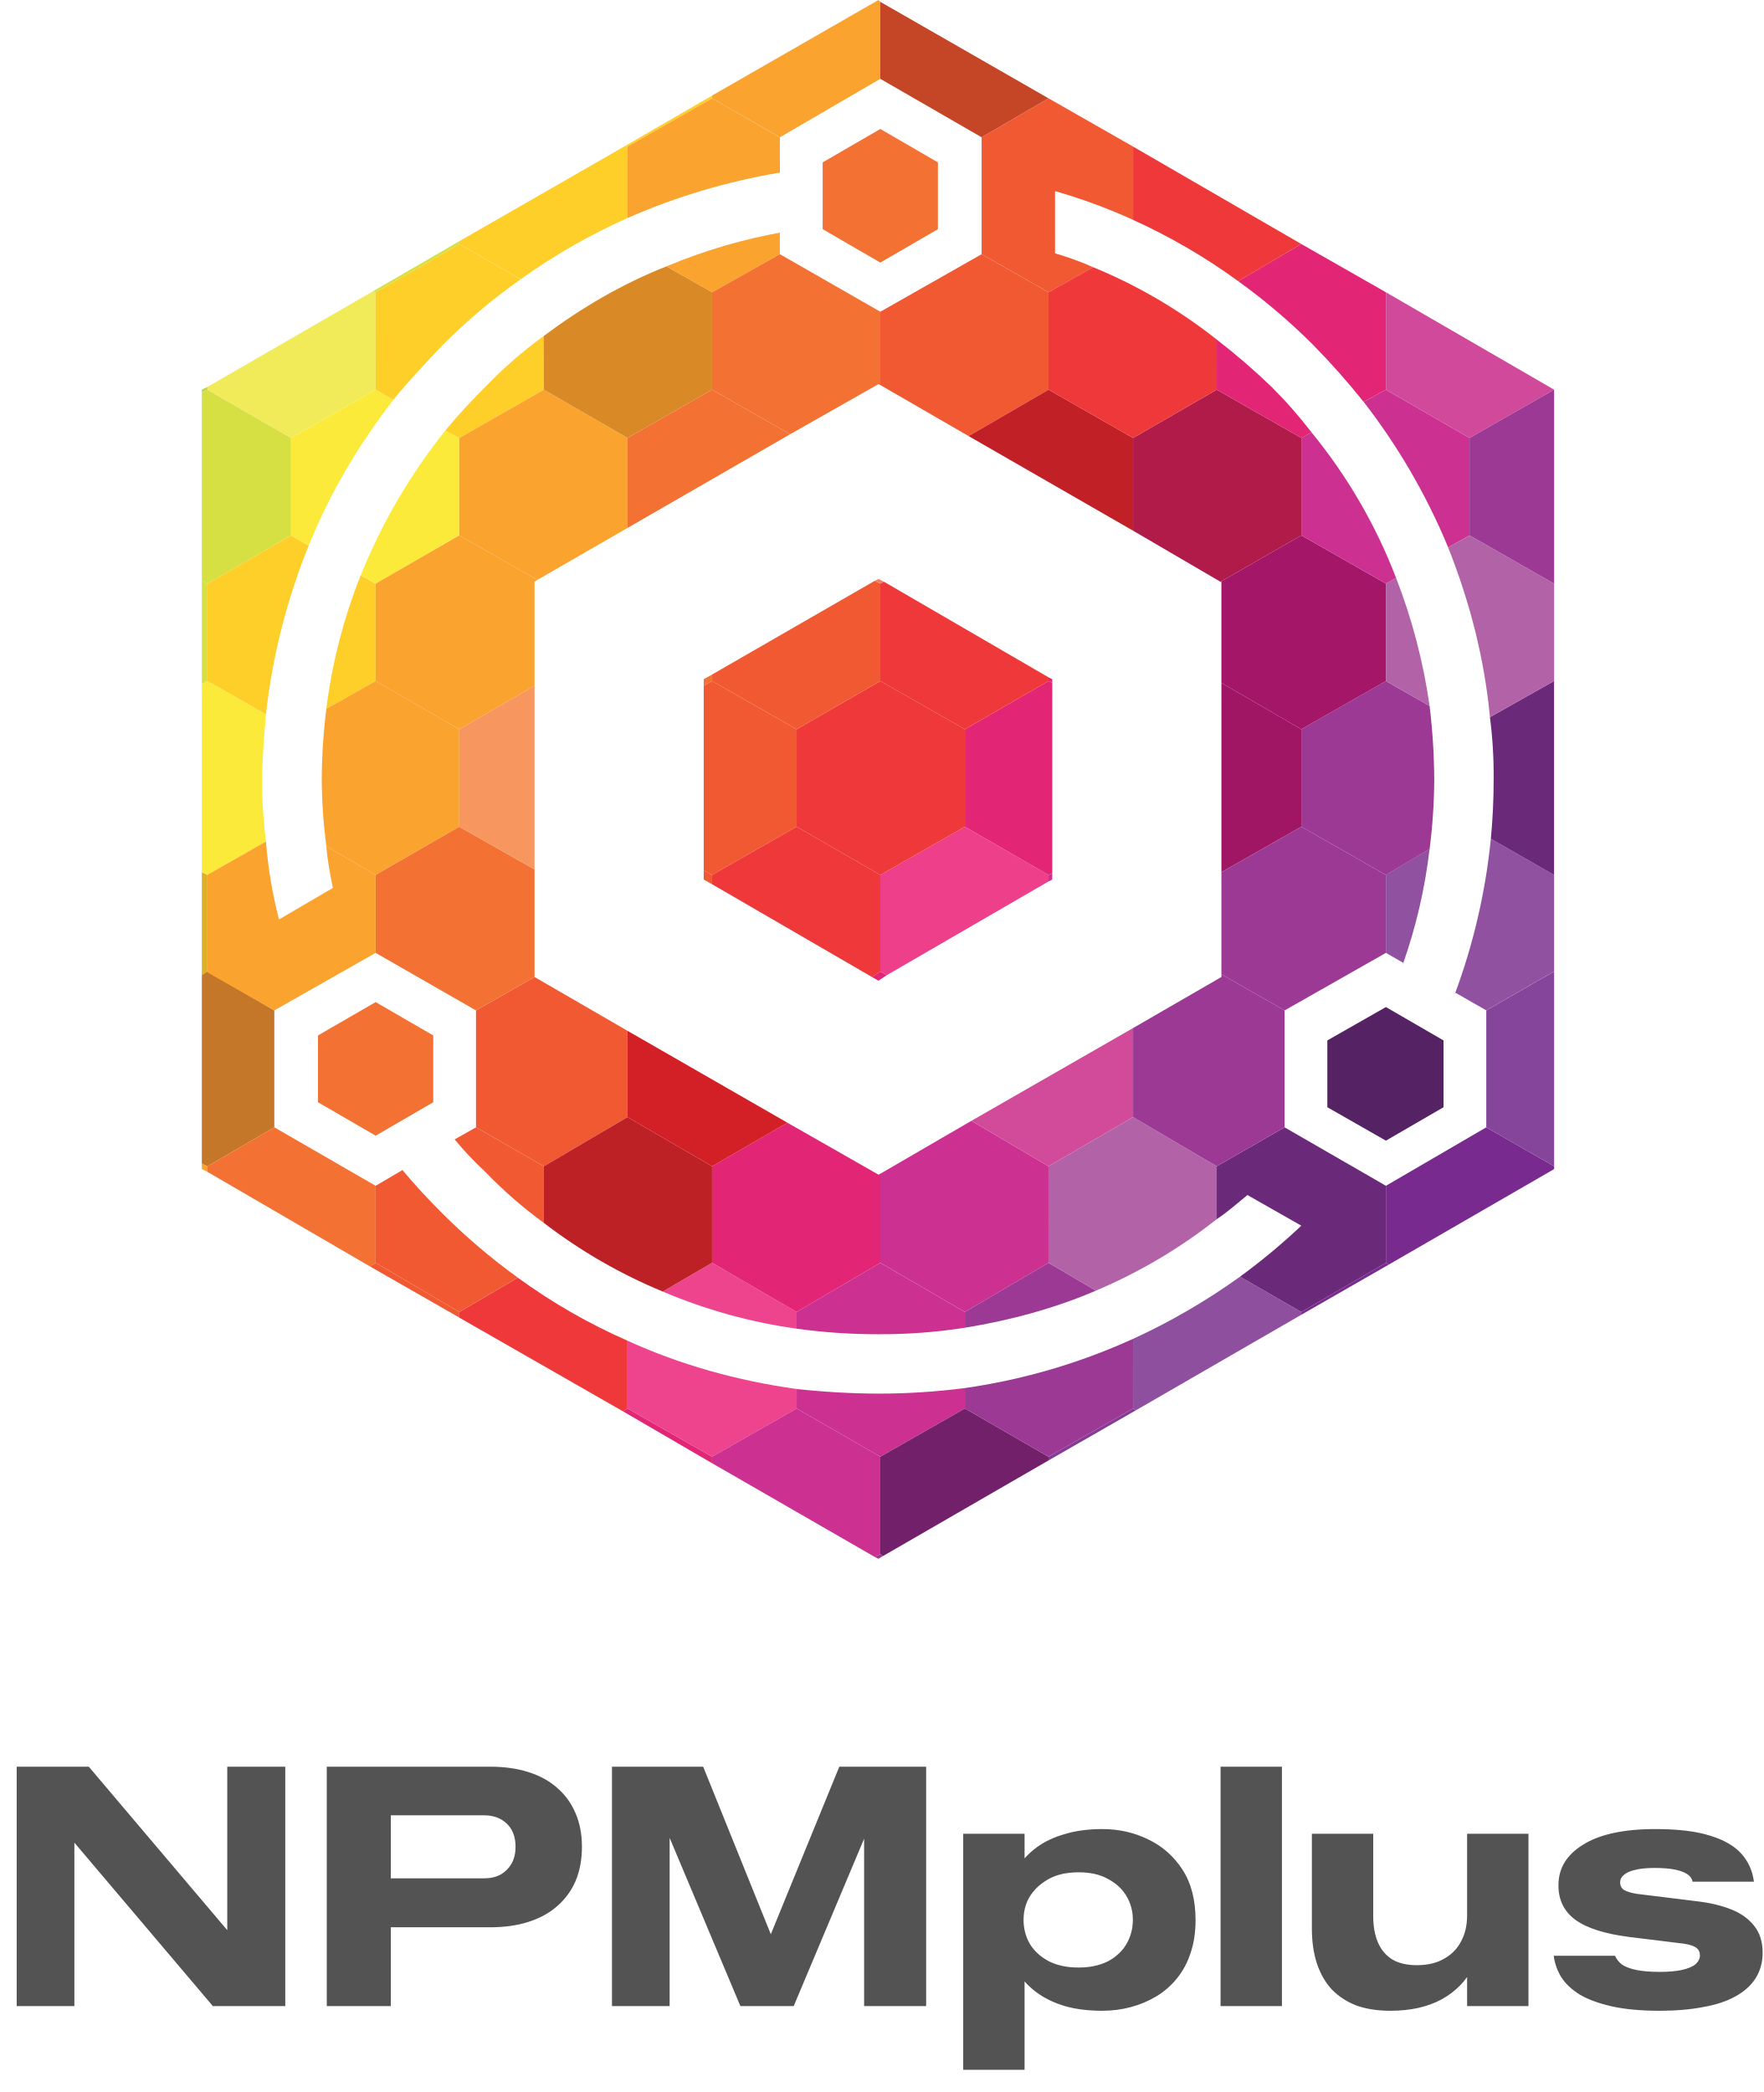
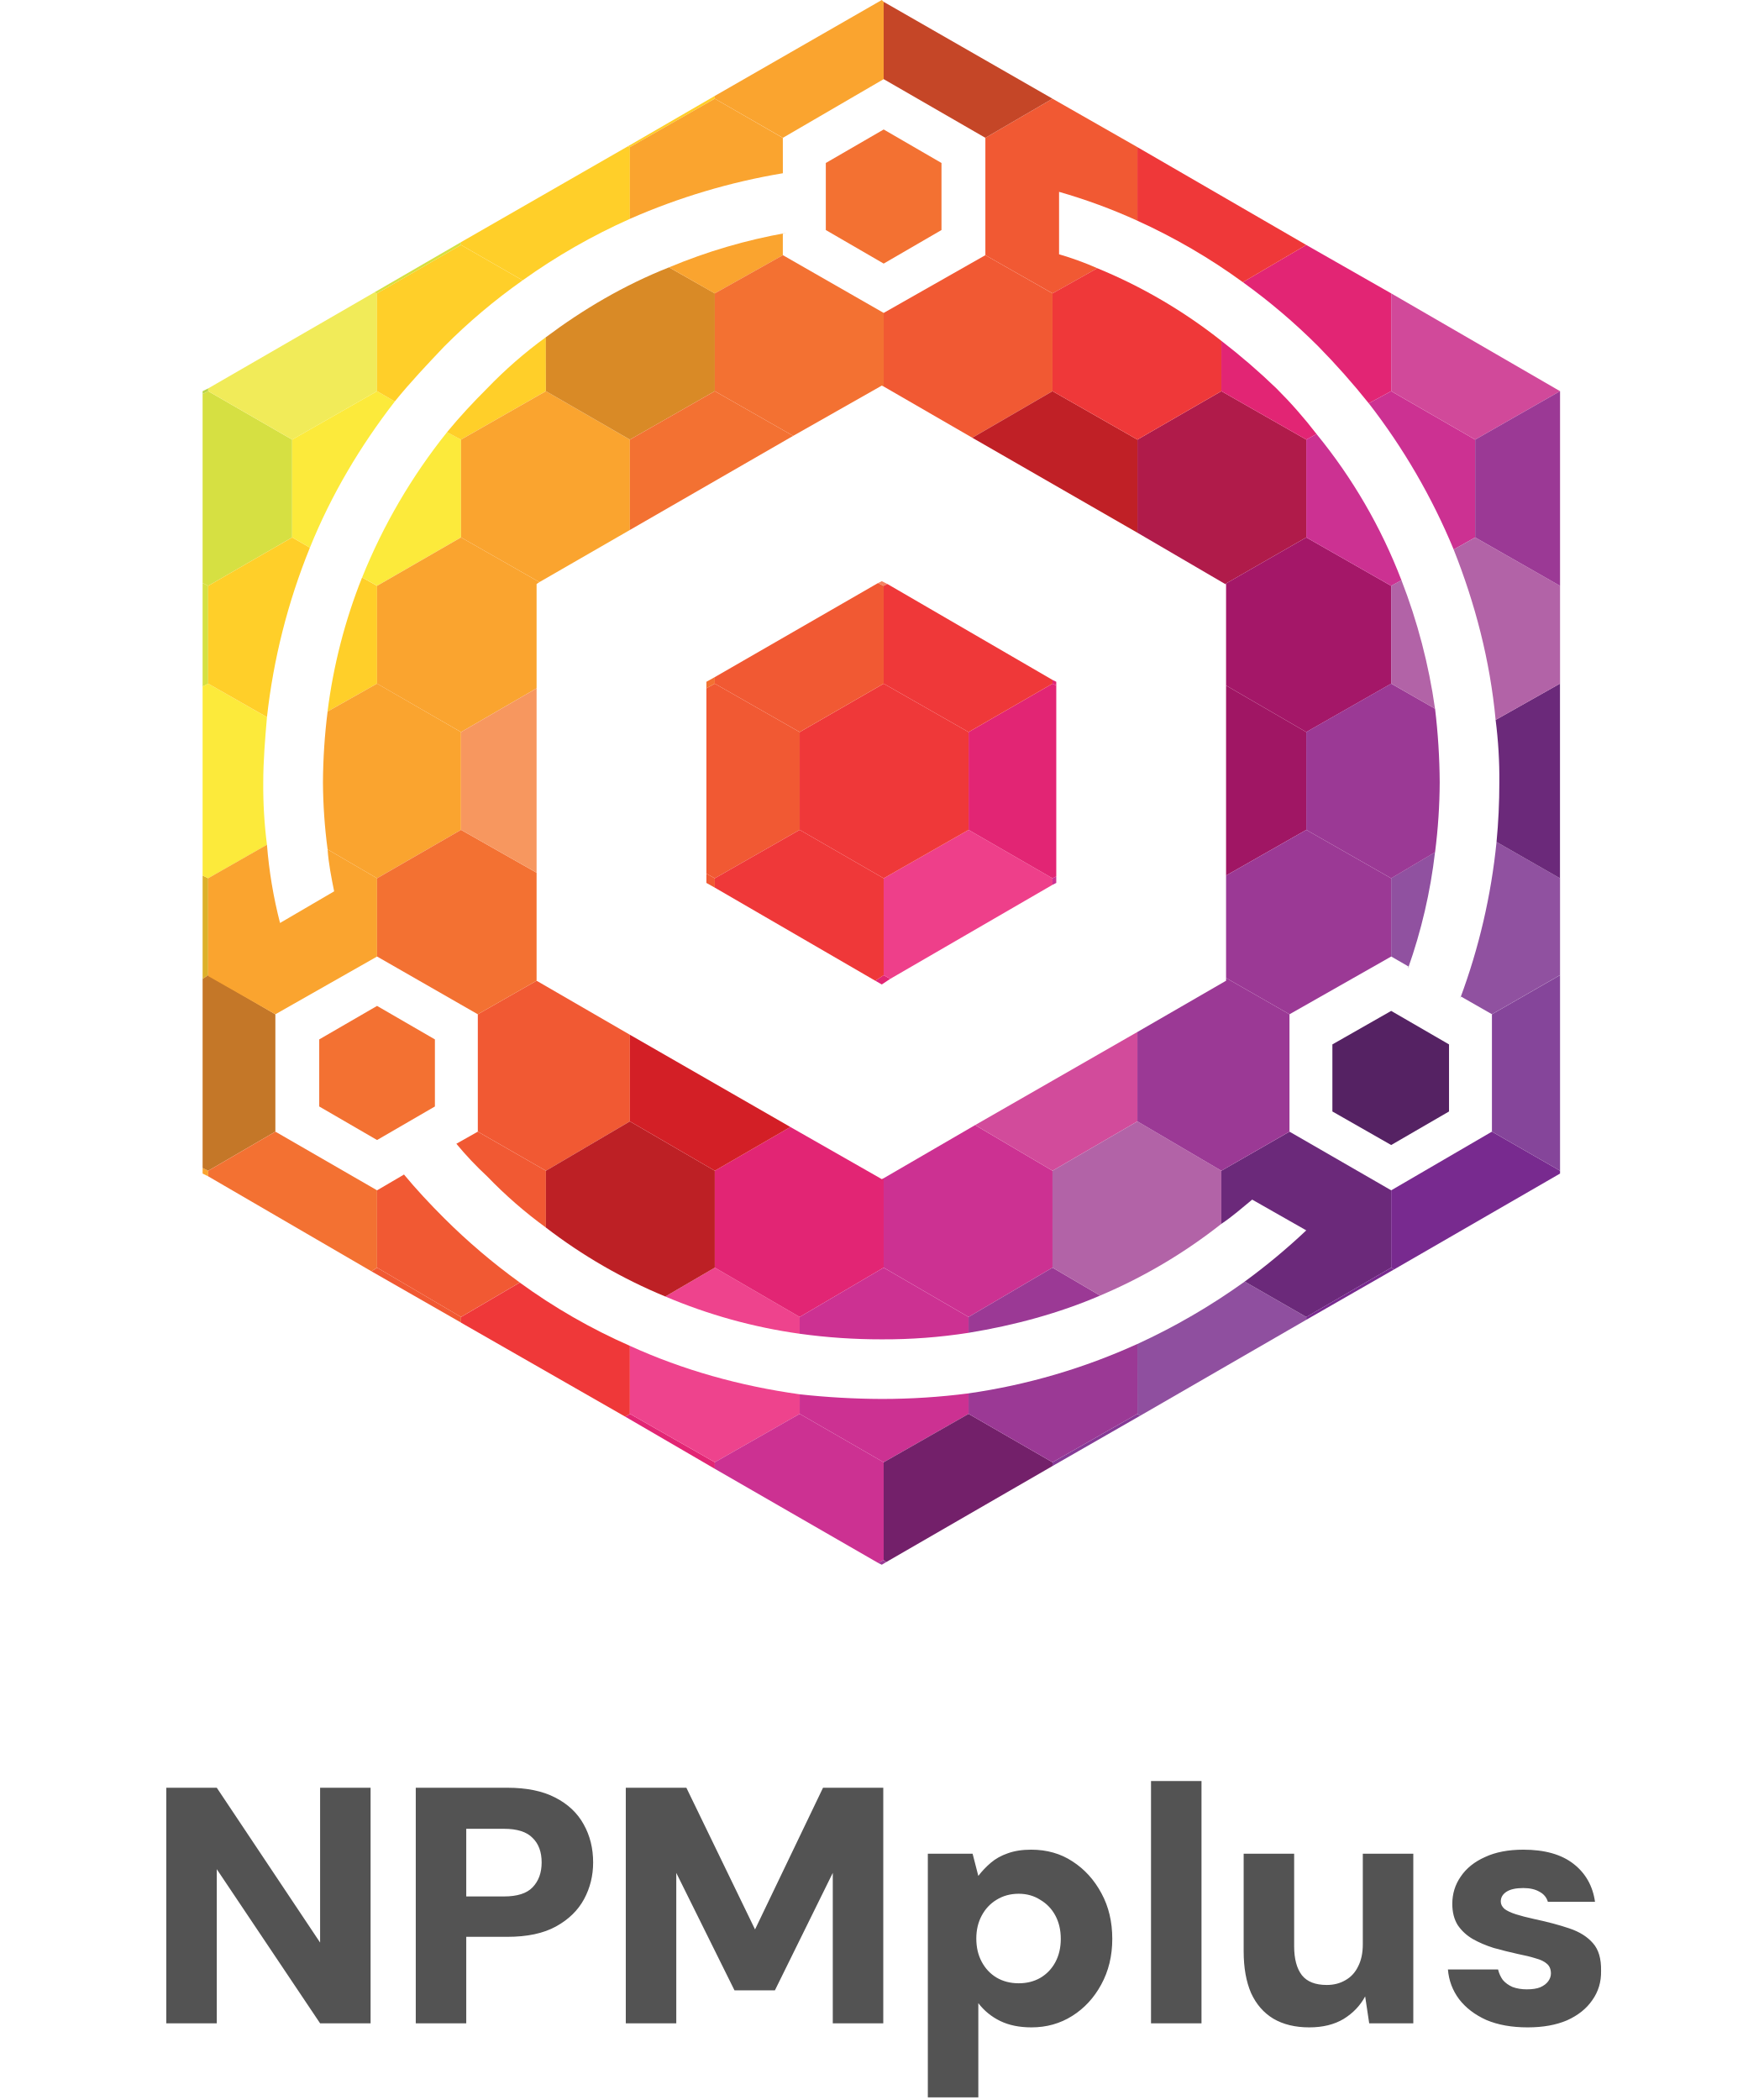
- <svg xmlns="http://www.w3.org/2000/svg" width="1293" height="1534" viewBox="0 0 1293 1534" fill="none">
+ <svg xmlns="http://www.w3.org/2000/svg" width="1288" height="1534" viewBox="0 0 1288 1534" fill="none">
  <path fill-rule="evenodd" clip-rule="evenodd" d="M152.087 859.287V855.213L148 853.169V857.256L152.087 859.287Z" fill="#FAA42F" />
  <path fill-rule="evenodd" clip-rule="evenodd" d="M148 715.053L152.087 712.329V641.568L148 639.549V715.053Z" fill="#DDB02A" />
  <path fill-rule="evenodd" clip-rule="evenodd" d="M148 853.169L152.087 855.213L201.15 826.631V740.91L152.087 712.329L148 715.053V853.169Z" fill="#C47728" />
  <path fill-rule="evenodd" clip-rule="evenodd" d="M271.351 928.674L275.438 925.974L336.773 962.023V966.122L271.351 928.674Z" fill="#F15933" />
  <path fill-rule="evenodd" clip-rule="evenodd" d="M271.351 928.674L275.438 925.974V869.504L201.15 826.631L152.086 855.213V859.287L271.351 928.674Z" fill="#F37132" />
  <path fill-rule="evenodd" clip-rule="evenodd" d="M148 501.432L152.087 499.389V427.947L148 425.892V501.432Z" fill="#D6E042" />
  <path fill-rule="evenodd" clip-rule="evenodd" d="M148 639.549L152.074 641.568L195.008 617.085C193.072 601.969 192.166 586.739 192.296 571.5C192.296 555.835 193.658 539.501 195.008 523.872L152.074 499.353L148 501.396V639.549Z" fill="#FCEA3B" />
  <path fill-rule="evenodd" clip-rule="evenodd" d="M152.075 713.01L201.15 740.91L275.438 698.719V641.556L239.304 620.49C239.997 630.707 242.04 640.899 244.083 651.103L204.556 674.212C199.724 655.47 196.529 636.343 195.008 617.048L152.075 641.531V713.01Z" fill="#FAA42F" />
  <path fill-rule="evenodd" clip-rule="evenodd" d="M275.438 925.974V869.504L295.189 857.937L294.52 857.268C304.056 868.822 314.272 879.696 324.501 889.912C341.631 906.989 360.087 922.683 379.694 936.847L336.76 962.023L275.438 925.974ZM349.032 826.643L398.777 855.213V896.711C383.401 885.513 369.035 872.99 355.843 859.287C347.826 851.862 340.313 843.911 333.355 835.485L349.032 826.643Z" fill="#F15933" />
  <path fill-rule="evenodd" clip-rule="evenodd" d="M522.14 1072.93V1068.16L460.124 1032.8L456.719 1034.84L522.14 1072.93Z" fill="#E22574" />
  <path fill-rule="evenodd" clip-rule="evenodd" d="M456.719 1034.84L460.124 1032.8V983.113C431.728 970.648 404.762 955.152 379.694 936.896L336.761 962.072V966.171L456.719 1034.84Z" fill="#EF3839" />
  <path fill-rule="evenodd" clip-rule="evenodd" d="M148 287.787L152.087 285.744V283.713L148 285.744V287.787Z" fill="#BBD64B" />
  <path fill-rule="evenodd" clip-rule="evenodd" d="M148 425.891L152.087 427.947L213.422 392.566V321.136L152.087 285.744L148 287.787V425.891Z" fill="#D6E042" />
  <path fill-rule="evenodd" clip-rule="evenodd" d="M152.075 499.353L195.008 523.835C199.725 481.327 210.28 439.672 226.375 400.046L213.422 392.579L152.075 427.947V499.353ZM239.304 519.761L275.438 499.353V427.947L264.492 421.805C251.958 453.266 243.482 486.195 239.267 519.798L239.304 519.761Z" fill="#FFCF29" />
  <path fill-rule="evenodd" clip-rule="evenodd" d="M239.303 620.49L275.438 641.568L336.76 606.199V534.757L275.438 499.353L239.303 519.761C237.139 536.912 236.005 554.177 235.91 571.464C236.005 587.849 237.139 604.212 239.303 620.454V620.49Z" fill="#FAA42F" />
  <path fill-rule="evenodd" clip-rule="evenodd" d="M349.033 740.91L391.966 716.403L460.124 755.87V819.139L398.789 855.213L349.033 826.631V740.91Z" fill="#F15933" />
  <path fill-rule="evenodd" clip-rule="evenodd" d="M460.124 1032.8L522.152 1068.16L584.181 1032.8V1018.51C540.554 1012.42 498.983 1000.82 460.124 983.113V1032.8ZM584.181 974.271V962.023L522.152 925.974L486.018 947.063C517.396 960.409 550.398 969.557 584.169 974.271H584.181Z" fill="#EE438D" />
  <path fill-rule="evenodd" clip-rule="evenodd" d="M349.032 740.91L391.966 716.403V637.493L336.773 606.199L275.438 641.568V698.719L349.032 740.91Z" fill="#F37132" />
  <path fill-rule="evenodd" clip-rule="evenodd" d="M641.405 1141.65L645.504 1139.61V1068.16L584.156 1032.8L522.14 1068.16V1072.93L641.405 1141.65Z" fill="#CC3192" />
  <path fill-rule="evenodd" clip-rule="evenodd" d="M486.006 947.063L522.14 925.974V855.213L460.112 819.139L398.765 855.213V896.711C425.502 917.255 454.831 934.185 485.994 947.063H486.006Z" fill="#BD2025" />
  <path fill-rule="evenodd" clip-rule="evenodd" d="M647.522 1140.97L645.504 1139.61L641.405 1141.65L644.129 1143L647.522 1140.97Z" fill="#9B3995" />
  <path fill-rule="evenodd" clip-rule="evenodd" d="M152.086 285.744L213.422 321.137L275.438 285.744V214.302L273.394 213.621L152.086 283.713V285.744Z" fill="#F1EB59" />
  <path fill-rule="evenodd" clip-rule="evenodd" d="M213.422 392.578L226.375 400.046C242.04 361.248 263.166 325.855 288.403 293.236L275.45 285.744L213.422 321.136V392.578ZM264.504 421.768L275.45 427.91L336.773 392.542V321.136L326.557 315.688C300.801 347.835 279.902 383.589 264.528 421.805L264.504 421.768Z" fill="#FCEA3B" />
  <path fill-rule="evenodd" clip-rule="evenodd" d="M275.438 499.389L336.773 534.757L391.966 502.782V426.597L394.021 425.223L336.773 392.567L275.438 427.947V499.389Z" fill="#FAA42F" />
  <path fill-rule="evenodd" clip-rule="evenodd" d="M522.14 925.974L584.156 962.023L645.504 925.974V860.662L644.129 861.331L577.345 823.238L522.14 855.213V925.974Z" fill="#E22574" />
  <path fill-rule="evenodd" clip-rule="evenodd" d="M336.773 606.199L391.966 637.493V502.782L336.773 534.757V606.199Z" fill="#F7975F" />
  <path fill-rule="evenodd" clip-rule="evenodd" d="M584.157 1032.8L645.492 1068.16L707.52 1032.8V1017.82C686.499 1020.54 665.325 1021.9 644.13 1021.9C624.097 1021.83 604.082 1020.69 584.169 1018.51L584.157 1032.8ZM707.508 973.59V962.023L645.48 925.974L584.145 962.023V974.271C604.012 977.027 624.048 978.393 644.105 978.357C665.329 978.458 686.526 976.864 707.496 973.59H707.508Z" fill="#CC3192" />
  <path fill-rule="evenodd" clip-rule="evenodd" d="M460.124 819.139L522.14 855.213L577.345 823.238L460.124 755.87V819.139Z" fill="#D31F26" />
  <path fill-rule="evenodd" clip-rule="evenodd" d="M645.504 1139.61L647.523 1140.97L768.831 1070.89V1068.16L707.52 1032.8L645.504 1068.16V1139.61Z" fill="#73206A" />
  <path fill-rule="evenodd" clip-rule="evenodd" d="M273.395 213.621L275.438 214.302L336.773 178.934V176.878L273.395 213.621Z" fill="#D6E042" />
  <path fill-rule="evenodd" clip-rule="evenodd" d="M275.438 285.744L288.391 293.236C299.957 278.945 312.241 266.029 324.501 253.1C342.145 235.365 361.3 219.201 381.75 204.791L336.749 178.946L275.426 214.314L275.438 285.744ZM326.52 315.688L336.737 321.137L398.765 285.744V246.301C383.378 257.481 369.011 270 355.832 283.713C345.615 293.905 336.08 304.097 326.532 315.688H326.52Z" fill="#FFCF29" />
  <path fill-rule="evenodd" clip-rule="evenodd" d="M336.773 392.566L394.021 425.222L460.124 387.13V321.136L398.789 285.744L336.773 321.136V392.566Z" fill="#FAA42F" />
  <path fill-rule="evenodd" clip-rule="evenodd" d="M832.902 1034.13L830.847 1032.8L768.831 1068.16V1070.89L832.902 1034.13Z" fill="#853A96" />
  <path fill-rule="evenodd" clip-rule="evenodd" d="M645.504 925.974L707.52 962.023L768.831 925.974V855.213L712.288 821.863L645.504 860.661V925.974Z" fill="#CC3192" />
  <path fill-rule="evenodd" clip-rule="evenodd" d="M707.508 1032.8L768.831 1068.16L830.859 1032.8V981.714C791.669 999.558 750.134 1011.72 707.508 1017.82V1032.8ZM803.591 946.382L768.831 925.974L707.508 962.023V973.59C740.906 968.141 773.598 959.299 803.591 946.382Z" fill="#9B3995" />
  <path fill-rule="evenodd" clip-rule="evenodd" d="M336.761 178.934L381.762 204.779C406.305 187.205 432.564 172.161 460.136 159.875V107.492L458.762 106.811L336.773 176.878L336.761 178.934Z" fill="#FFCF29" />
  <path fill-rule="evenodd" clip-rule="evenodd" d="M398.777 285.744L460.124 321.137L522.153 285.744V214.302L488.706 195.292C455.989 208.233 426.009 225.917 398.704 246.374L398.777 285.744Z" fill="#D98A26" />
  <path fill-rule="evenodd" clip-rule="evenodd" d="M830.847 1032.8L832.89 1034.15L954.198 964.079V962.023L909.197 936.178C884.596 953.853 858.35 969.118 830.823 981.763L830.847 1032.8Z" fill="#8F4F9F" />
  <path fill-rule="evenodd" clip-rule="evenodd" d="M579.389 318.388L522.14 285.744L460.124 321.136V387.13L579.389 318.388Z" fill="#F37132" />
  <path fill-rule="evenodd" clip-rule="evenodd" d="M712.288 821.863L768.831 855.213L830.847 819.139V753.827L712.288 821.863Z" fill="#D24B9B" />
  <path fill-rule="evenodd" clip-rule="evenodd" d="M768.831 925.974L803.591 946.382C835.335 932.965 865.132 915.342 892.182 893.986V855.213L830.847 819.139L768.818 855.213L768.831 925.974Z" fill="#B263A7" />
  <path fill-rule="evenodd" clip-rule="evenodd" d="M458.75 106.81L460.124 107.492L522.14 72.087V70.068L458.75 106.81Z" fill="#FFCF29" />
  <path fill-rule="evenodd" clip-rule="evenodd" d="M488.706 195.292L522.104 214.351L571.836 186.45V170.76L574.572 170.091C545.103 175.276 516.303 183.729 488.706 195.292ZM571.836 100.717L522.14 72.099L460.112 107.492V159.875C495.838 144.184 533.375 132.99 571.86 126.55L571.836 100.717Z" fill="#FAA42F" />
  <path fill-rule="evenodd" clip-rule="evenodd" d="M909.222 936.178L954.223 962.023L1016.25 925.974V869.504L941.939 826.643L892.182 855.213V893.986C900.38 888.538 907.178 882.42 914.695 876.29L954.198 898.754C939.996 912.159 924.967 924.658 909.197 936.178H909.222Z" fill="#6B297A" />
  <path fill-rule="evenodd" clip-rule="evenodd" d="M1018.27 927.324L1016.23 925.974L954.21 962.023V964.067L1018.27 927.324Z" fill="#782A8F" />
  <path fill-rule="evenodd" clip-rule="evenodd" d="M522.14 285.744L579.389 318.388L644.129 281.669L645.504 282.338V228.581L571.884 186.401L522.14 214.302V285.744Z" fill="#F37132" />
  <path fill-rule="evenodd" clip-rule="evenodd" d="M830.847 819.139L892.194 855.213L941.939 826.631V740.91L895.612 714.384V716.403L830.847 753.827V819.139Z" fill="#9B3995" />
  <path fill-rule="evenodd" clip-rule="evenodd" d="M522.14 72.087L571.884 100.668L645.504 57.808V1.35L644.129 0L522.14 70.068V72.087Z" fill="#FAA42F" />
  <path fill-rule="evenodd" clip-rule="evenodd" d="M645.504 282.338V228.581L719.78 186.401L768.831 214.302V285.744L710.232 319.762L645.504 282.338Z" fill="#F15933" />
  <path fill-rule="evenodd" clip-rule="evenodd" d="M1016.23 925.974L1018.27 927.324L1139.58 857.256V855.213L1089.82 826.631L1016.23 869.504V925.974Z" fill="#782A8F" />
  <path fill-rule="evenodd" clip-rule="evenodd" d="M895.612 639.549L954.21 606.199V534.757L895.612 500.739V639.549Z" fill="#A01664" />
  <path fill-rule="evenodd" clip-rule="evenodd" d="M830.847 389.149V321.136L768.831 285.744L710.232 319.762L830.847 389.149Z" fill="#C02026" />
  <path fill-rule="evenodd" clip-rule="evenodd" d="M895.612 714.384L941.939 740.91L1016.23 698.719V641.568L954.21 606.199L895.612 639.549V714.384Z" fill="#9B3995" />
  <path fill-rule="evenodd" clip-rule="evenodd" d="M719.792 100.668L768.843 72.099L830.871 107.492V161.237C812.338 152.794 793.202 145.741 773.623 140.135V185.745C783.16 188.527 792.505 191.932 801.596 195.937L768.88 214.302L719.792 186.401V100.668Z" fill="#F15933" />
  <path fill-rule="evenodd" clip-rule="evenodd" d="M1028.49 707.512C1038.25 680.003 1044.89 651.481 1048.26 622.485L1016.21 641.519V698.682L1029.18 706.174L1028.49 707.512ZM1089.82 740.862L1139.58 712.28V641.567L1093.18 615.041C1089.27 654.135 1080.34 692.561 1066.6 729.368L1067.31 727.994L1089.82 740.862Z" fill="#9051A0" />
  <path fill-rule="evenodd" clip-rule="evenodd" d="M894.919 426.597L954.211 392.566V321.136L892.194 285.744L830.847 321.136V389.149L894.919 426.597Z" fill="#B01B4A" />
  <path fill-rule="evenodd" clip-rule="evenodd" d="M719.78 100.668L768.831 72.087L645.504 1.35V57.808L719.78 100.668Z" fill="#C54627" />
  <path fill-rule="evenodd" clip-rule="evenodd" d="M895.612 500.739L954.21 534.757L1016.23 499.389V427.947L954.21 392.567L894.918 426.597H895.612V500.739Z" fill="#A41768" />
  <path fill-rule="evenodd" clip-rule="evenodd" d="M768.831 285.744L830.859 321.136L892.194 285.744V249.001C864.609 227.168 834.101 209.306 801.56 195.937L768.843 214.302L768.831 285.744Z" fill="#EF3839" />
  <path fill-rule="evenodd" clip-rule="evenodd" d="M954.198 606.199L1016.23 641.568L1048.27 622.534C1050.46 605.592 1051.59 588.532 1051.67 571.451C1051.56 553.482 1050.43 535.533 1048.27 517.693L1016.21 499.353L954.186 534.721L954.198 606.199Z" fill="#9B3995" />
  <path fill-rule="evenodd" clip-rule="evenodd" d="M1093.18 615.041L1139.54 641.568V499.353L1092.51 525.879C1094.46 540.994 1095.37 556.224 1095.23 571.464C1095.23 586.423 1094.55 600.714 1093.18 615.005V615.041Z" fill="#6B297A" />
  <path fill-rule="evenodd" clip-rule="evenodd" d="M892.182 285.744L954.21 321.136L961.703 317.038C952.675 305.301 942.888 294.169 932.403 283.713C919.646 271.414 906.223 259.826 892.194 249.001L892.182 285.744ZM999.856 294.61L1016.21 285.744V214.302L954.186 178.933L907.86 206.129C927.492 220.265 945.946 235.969 963.04 253.088C976.009 266.287 988.289 280.147 999.832 294.61H999.856Z" fill="#E22574" />
  <path fill-rule="evenodd" clip-rule="evenodd" d="M954.198 392.578L1016.23 427.947L1023.72 423.848C1008.89 385.157 987.945 349.095 961.69 317.038L954.198 321.136V392.578ZM1061.87 401.421L1077.56 392.578V321.136L1016.21 285.744L999.856 294.61C1025.21 327.285 1046.07 363.208 1061.88 401.421H1061.87Z" fill="#CC3192" />
  <path fill-rule="evenodd" clip-rule="evenodd" d="M907.872 206.129L954.198 178.934L830.847 107.491V161.237C857.982 173.543 883.79 188.585 907.872 206.129Z" fill="#EF3839" />
  <path fill-rule="evenodd" clip-rule="evenodd" d="M1016.21 499.353L1048.26 517.706C1043.71 485.568 1035.47 454.063 1023.71 423.812L1016.21 427.91V499.353ZM1092.55 525.879L1139.58 499.353V427.947L1077.55 392.579L1061.86 401.421C1077.55 440.888 1088.43 482.374 1092.53 525.915L1092.55 525.879Z" fill="#B263A7" />
  <path fill-rule="evenodd" clip-rule="evenodd" d="M1016.23 285.744L1077.56 321.136L1139.58 285.744L1016.23 214.302V285.744Z" fill="#D1499A" />
  <path fill-rule="evenodd" clip-rule="evenodd" d="M1077.56 392.566L1139.58 427.947V285.744L1077.56 321.136V392.566Z" fill="#9B3995" />
  <path fill-rule="evenodd" clip-rule="evenodd" d="M1089.82 826.631L1139.58 855.213V713.01V712.329L1089.82 740.91V826.631Z" fill="#85459A" />
  <path fill-rule="evenodd" clip-rule="evenodd" d="M516.01 638.174L522.14 641.568V648.391L516.01 644.961V638.174Z" fill="#F15933" />
  <path fill-rule="evenodd" clip-rule="evenodd" d="M516.01 502.782L522.14 499.389L584.156 534.757V606.199L522.14 641.568L516.01 638.174V502.782Z" fill="#F15933" />
  <path fill-rule="evenodd" clip-rule="evenodd" d="M650.272 715.053L645.504 712.329L639.362 716.403L644.13 719.127L650.272 715.053Z" fill="#E22574" />
  <path fill-rule="evenodd" clip-rule="evenodd" d="M639.362 716.403L645.504 712.329V641.568L584.156 606.199L522.14 641.568V648.391L639.362 716.403Z" fill="#EF3839" />
  <path fill-rule="evenodd" clip-rule="evenodd" d="M645.504 712.329L650.272 715.053L768.831 646.335V641.568L707.52 606.199L645.504 641.568V712.329Z" fill="#EE3F8A" />
  <path fill-rule="evenodd" clip-rule="evenodd" d="M584.157 606.199L645.504 641.568L707.52 606.199V534.757L645.504 499.389L584.157 534.757V606.199Z" fill="#EF3839" />
  <path fill-rule="evenodd" clip-rule="evenodd" d="M707.52 606.199L768.831 641.568L771.58 640.218V500.739L768.831 499.389L707.52 534.757V606.199Z" fill="#E22574" />
  <path fill-rule="evenodd" clip-rule="evenodd" d="M771.579 640.218L768.831 641.568V646.335L771.579 644.961V640.218Z" fill="#CC3192" />
  <path fill-rule="evenodd" clip-rule="evenodd" d="M516.01 502.782L522.14 499.389V494.609L516.01 498.015V502.782Z" fill="#F37132" />
  <path fill-rule="evenodd" clip-rule="evenodd" d="M522.14 499.389V494.609L641.405 425.892L645.504 427.947V499.389L584.156 534.757L522.14 499.389Z" fill="#F15933" />
  <path fill-rule="evenodd" clip-rule="evenodd" d="M648.228 426.597L645.504 427.947L641.405 425.892L644.129 424.542L648.228 426.597Z" fill="#F4805F" />
  <path fill-rule="evenodd" clip-rule="evenodd" d="M645.504 499.389L707.52 534.757L768.831 499.389V496.665L648.228 426.597L645.504 427.947V499.389Z" fill="#EF3839" />
  <path fill-rule="evenodd" clip-rule="evenodd" d="M768.831 499.389L771.579 500.739V498.015L768.831 496.665V499.389Z" fill="#E22574" />
  <path fill-rule="evenodd" clip-rule="evenodd" d="M603.239 168.036L645.504 192.543L687.732 168.036V119.058L645.504 94.575L603.239 119.058V168.036Z" fill="#F37132" />
  <path fill-rule="evenodd" clip-rule="evenodd" d="M973.281 811.902L1016.23 836.41L1058.48 811.902V762.912L1016.23 738.441L973.281 762.912V811.902Z" fill="#552263" />
  <path fill-rule="evenodd" clip-rule="evenodd" d="M233.186 808.254L275.438 832.761L317.69 808.254V759.263L275.438 734.793L233.186 759.263V808.254Z" fill="#F37132" />
-   <path d="M12.243 1471V1295.46H65.103L179.426 1430.43L166.642 1433.38V1295.46H209.175V1471H156.07L44.205 1338.97L54.531 1335.04V1471H12.243ZM239.614 1471V1295.46H359.346C369.836 1295.46 379.179 1296.77 387.374 1299.39C395.733 1302.01 402.781 1305.87 408.518 1310.95C414.418 1316.03 418.926 1322.26 422.04 1329.63C425.154 1336.84 426.711 1345.04 426.711 1354.22C426.711 1363.56 425.154 1371.92 422.04 1379.3C418.926 1386.51 414.418 1392.65 408.518 1397.73C402.781 1402.82 395.733 1406.67 387.374 1409.29C379.179 1411.91 369.836 1413.22 359.346 1413.22H286.572V1471H239.614ZM286.572 1377.33H354.921C359.51 1377.33 363.526 1376.43 366.968 1374.62C370.41 1372.66 373.114 1369.95 375.081 1366.51C377.048 1363.07 378.031 1358.97 378.031 1354.22C378.031 1347.01 375.901 1341.35 371.639 1337.25C367.378 1333.16 361.805 1331.11 354.921 1331.11H286.572V1377.33ZM448.737 1471V1295.46H515.61L574.37 1441.01H555.931L615.428 1295.46H679.105V1471H633.622V1323.98L643.21 1325.45L581.992 1471H542.9L481.682 1325.45L491.024 1323.98V1471H448.737ZM706.278 1517.71V1344.63H751.27V1376.59L747.091 1368.23C750.369 1363.15 754.794 1358.56 760.367 1354.46C765.94 1350.37 772.742 1347.17 780.773 1344.87C788.805 1342.42 797.983 1341.19 808.309 1341.19C820.438 1341.19 831.666 1343.73 841.992 1348.81C852.318 1353.73 860.677 1361.1 867.069 1370.94C873.462 1380.77 876.658 1393.15 876.658 1408.06C876.658 1416.91 875.428 1424.94 872.97 1432.15C870.675 1439.2 867.315 1445.43 862.89 1450.84C858.628 1456.08 853.629 1460.43 847.892 1463.87C842.156 1467.31 835.927 1469.93 829.207 1471.74C822.487 1473.54 815.521 1474.44 808.309 1474.44C797.983 1474.44 788.805 1473.29 780.773 1471C772.742 1468.54 765.94 1465.26 760.367 1461.17C754.794 1457.07 750.369 1452.48 747.091 1447.4L751.27 1439.04V1517.71H706.278ZM790.853 1442.73C796.098 1442.73 800.77 1442.15 804.867 1441.01C809.129 1439.86 812.817 1438.22 815.931 1436.09C819.209 1433.79 821.913 1431.25 824.044 1428.47C826.175 1425.52 827.814 1422.32 828.961 1418.88C830.109 1415.27 830.682 1411.58 830.682 1407.81C830.682 1401.42 829.125 1395.6 826.011 1390.36C822.897 1385.11 818.389 1380.93 812.489 1377.82C806.752 1374.54 799.54 1372.9 790.853 1372.9C785.772 1372.9 781.101 1373.48 776.84 1374.62C772.742 1375.77 769.054 1377.49 765.776 1379.79C762.498 1381.92 759.711 1384.46 757.417 1387.41C755.122 1390.19 753.401 1393.31 752.254 1396.75C751.106 1400.19 750.533 1403.88 750.533 1407.81C750.533 1414.21 752.09 1420.11 755.204 1425.52C758.482 1430.76 763.071 1434.94 768.972 1438.06C775.037 1441.17 782.33 1442.73 790.853 1442.73ZM894.988 1471V1295.46H939.98V1471H894.988ZM1019.47 1474.44C1009.96 1474.44 1001.6 1473.13 994.393 1470.51C987.345 1467.72 981.362 1463.79 976.445 1458.71C971.692 1453.46 968.086 1447.15 965.628 1439.78C963.169 1432.24 961.94 1423.71 961.94 1414.21V1344.63H1006.93V1405.11C1006.93 1412.49 1008.08 1418.88 1010.37 1424.29C1012.67 1429.7 1016.19 1433.88 1020.95 1436.83C1025.7 1439.61 1031.68 1441.01 1038.89 1441.01C1046.76 1441.01 1053.4 1439.45 1058.81 1436.33C1064.38 1433.22 1068.56 1428.96 1071.35 1423.55C1074.3 1418.14 1075.77 1411.75 1075.77 1404.37V1344.63H1120.76V1471H1075.77V1435.6L1079.95 1442.73C1075.03 1452.56 1067.41 1460.35 1057.09 1466.08C1046.76 1471.66 1034.22 1474.44 1019.47 1474.44ZM1216.99 1474.44C1203.38 1474.44 1191.74 1473.38 1182.07 1471.25C1172.57 1469.12 1164.7 1466.25 1158.47 1462.64C1152.41 1458.87 1147.82 1454.53 1144.7 1449.61C1141.75 1444.69 1139.95 1439.53 1139.3 1434.12H1184.29C1185.11 1436.25 1186.66 1438.3 1188.96 1440.27C1191.42 1442.07 1194.94 1443.46 1199.53 1444.45C1204.12 1445.43 1209.94 1445.92 1216.99 1445.92C1223.71 1445.92 1229.2 1445.43 1233.46 1444.45C1237.88 1443.46 1241.16 1442.07 1243.29 1440.27C1245.42 1438.3 1246.49 1436.17 1246.49 1433.88C1246.49 1431.42 1245.59 1429.53 1243.78 1428.22C1241.98 1426.91 1239.03 1425.93 1234.93 1425.27L1194.86 1420.35C1176.83 1418.06 1163.64 1413.88 1155.28 1407.81C1146.92 1401.75 1142.74 1393.31 1142.74 1382.49C1142.74 1376.26 1144.21 1370.69 1147.16 1365.77C1150.28 1360.69 1154.78 1356.35 1160.68 1352.74C1166.59 1348.97 1173.96 1346.1 1182.81 1344.14C1191.83 1342.17 1202.15 1341.19 1213.79 1341.19C1230.51 1341.19 1243.95 1342.83 1254.11 1346.1C1264.27 1349.22 1271.89 1353.64 1276.98 1359.38C1282.06 1365.12 1285.09 1371.92 1286.07 1379.79H1241.08C1240.75 1377.66 1239.52 1375.85 1237.39 1374.38C1235.26 1372.9 1232.23 1371.76 1228.3 1370.94C1224.36 1370.12 1219.28 1369.71 1213.05 1369.71C1207.32 1369.71 1202.56 1370.2 1198.79 1371.18C1195.19 1372 1192.48 1373.23 1190.68 1374.87C1188.88 1376.34 1187.98 1378.15 1187.98 1380.28C1187.98 1382.74 1188.96 1384.62 1190.93 1385.93C1193.06 1387.08 1196.01 1387.98 1199.78 1388.64L1245.51 1394.29C1254.68 1395.44 1262.72 1397.41 1269.6 1400.19C1276.65 1402.98 1282.22 1407 1286.32 1412.24C1290.42 1417.32 1292.46 1423.88 1292.46 1431.91C1292.46 1438.96 1290.74 1445.18 1287.3 1450.59C1284.02 1455.84 1279.11 1460.26 1272.55 1463.87C1266.16 1467.48 1258.21 1470.1 1248.7 1471.74C1239.36 1473.54 1228.79 1474.44 1216.99 1474.44Z" fill="#535353" />
+   <path d="M121.472 1478V1305.9H158.351L233.829 1418.99V1305.9H270.708V1478H233.829L158.351 1365.4V1478H121.472ZM303.705 1478V1305.9H370.578C384.674 1305.9 396.311 1308.28 405.49 1313.03C414.833 1317.78 421.799 1324.34 426.388 1332.7C430.977 1340.89 433.272 1350.15 433.272 1360.48C433.272 1370.15 431.059 1379.08 426.634 1387.28C422.208 1395.47 415.406 1402.11 406.228 1407.19C397.049 1412.27 385.166 1414.81 370.578 1414.81H340.584V1478H303.705ZM340.584 1385.31H368.12C377.79 1385.31 384.756 1383.1 389.018 1378.67C393.443 1374.08 395.656 1368.02 395.656 1360.48C395.656 1352.78 393.443 1346.79 389.018 1342.53C384.756 1338.11 377.79 1335.89 368.12 1335.89H340.584V1385.31ZM457.126 1478V1305.9H501.38L551.535 1409.41L601.198 1305.9H645.207V1478H608.328V1368.1L566.041 1453.91H536.538L494.005 1368.1V1478H457.126ZM677.762 1532.09V1354.09H710.461L714.641 1370.31C717.263 1366.87 720.295 1363.68 723.737 1360.73C727.179 1357.78 731.277 1355.48 736.03 1353.84C740.947 1352.04 746.684 1351.14 753.24 1351.14C764.714 1351.14 774.794 1354.01 783.481 1359.74C792.332 1365.48 799.38 1373.26 804.625 1383.1C809.87 1392.77 812.492 1403.83 812.492 1416.29C812.492 1428.75 809.788 1439.89 804.379 1449.73C799.134 1459.4 792.086 1467.02 783.235 1472.59C774.384 1478.16 764.468 1480.95 753.486 1480.95C744.635 1480.95 737.014 1479.39 730.621 1476.28C724.229 1473.16 718.902 1468.82 714.641 1463.25V1532.09H677.762ZM744.144 1448.74C750.044 1448.74 755.289 1447.43 759.878 1444.81C764.632 1442.02 768.32 1438.17 770.942 1433.25C773.565 1428.34 774.876 1422.68 774.876 1416.29C774.876 1409.9 773.565 1404.24 770.942 1399.33C768.32 1394.41 764.632 1390.56 759.878 1387.77C755.289 1384.82 750.044 1383.34 744.144 1383.34C738.079 1383.34 732.67 1384.82 727.917 1387.77C723.328 1390.56 719.722 1394.41 717.099 1399.33C714.477 1404.24 713.166 1409.82 713.166 1416.04C713.166 1422.44 714.477 1428.09 717.099 1433.01C719.722 1437.93 723.328 1441.78 727.917 1444.56C732.67 1447.35 738.079 1448.74 744.144 1448.74ZM840.787 1478V1300.98H877.666V1478H840.787ZM956.407 1480.95C946.081 1480.95 937.312 1478.82 930.1 1474.56C923.052 1470.3 917.644 1464.07 913.874 1455.87C910.268 1447.51 908.465 1437.35 908.465 1425.39V1354.09H945.344V1421.7C945.344 1430.88 947.228 1437.93 950.998 1442.84C954.768 1447.6 960.833 1449.97 969.192 1449.97C974.273 1449.97 978.78 1448.82 982.714 1446.53C986.812 1444.24 989.926 1440.88 992.057 1436.45C994.351 1432.02 995.499 1426.62 995.499 1420.22V1354.09H1032.38V1478H1000.17L997.22 1458.33C993.614 1465.05 988.369 1470.54 981.485 1474.8C974.601 1478.9 966.241 1480.95 956.407 1480.95ZM1115.95 1480.95C1104.31 1480.95 1094.23 1479.15 1085.71 1475.54C1077.35 1471.77 1070.71 1466.69 1065.79 1460.3C1061.04 1453.91 1058.33 1446.69 1057.68 1438.66H1094.31C1094.97 1441.45 1096.11 1443.99 1097.75 1446.28C1099.56 1448.42 1101.93 1450.14 1104.88 1451.45C1108 1452.59 1111.44 1453.17 1115.21 1453.17C1119.31 1453.17 1122.58 1452.68 1125.04 1451.69C1127.66 1450.55 1129.63 1449.07 1130.94 1447.27C1132.25 1445.46 1132.91 1443.58 1132.91 1441.61C1132.91 1438.5 1131.93 1436.12 1129.96 1434.48C1128.16 1432.84 1125.45 1431.53 1121.85 1430.55C1118.24 1429.4 1113.9 1428.34 1108.82 1427.35C1102.92 1426.04 1097.01 1424.57 1091.11 1422.93C1085.38 1421.12 1080.21 1418.91 1075.63 1416.29C1071.2 1413.67 1067.59 1410.31 1064.81 1406.21C1062.18 1401.95 1060.87 1396.78 1060.87 1390.72C1060.87 1383.34 1062.92 1376.71 1067.02 1370.81C1071.12 1364.74 1077.02 1359.99 1084.72 1356.55C1092.43 1352.94 1101.77 1351.14 1112.75 1351.14C1128.32 1351.14 1140.53 1354.58 1149.38 1361.46C1158.23 1368.35 1163.48 1377.61 1165.12 1389.25H1130.7C1129.71 1385.97 1127.66 1383.51 1124.55 1381.87C1121.44 1380.07 1117.5 1379.17 1112.75 1379.17C1107.34 1379.17 1103.24 1380.07 1100.46 1381.87C1097.67 1383.67 1096.28 1386.05 1096.28 1389C1096.28 1390.97 1097.18 1392.77 1098.98 1394.41C1100.95 1395.88 1103.73 1397.19 1107.34 1398.34C1110.95 1399.49 1115.37 1400.64 1120.62 1401.78C1130.62 1403.91 1139.22 1406.21 1146.43 1408.67C1153.81 1411.13 1159.54 1414.73 1163.64 1419.49C1167.74 1424.08 1169.71 1430.8 1169.54 1439.65C1169.71 1447.68 1167.58 1454.81 1163.15 1461.04C1158.89 1467.26 1152.74 1472.18 1144.71 1475.79C1136.68 1479.23 1127.09 1480.95 1115.95 1480.95Z" fill="#535353" />
</svg>
